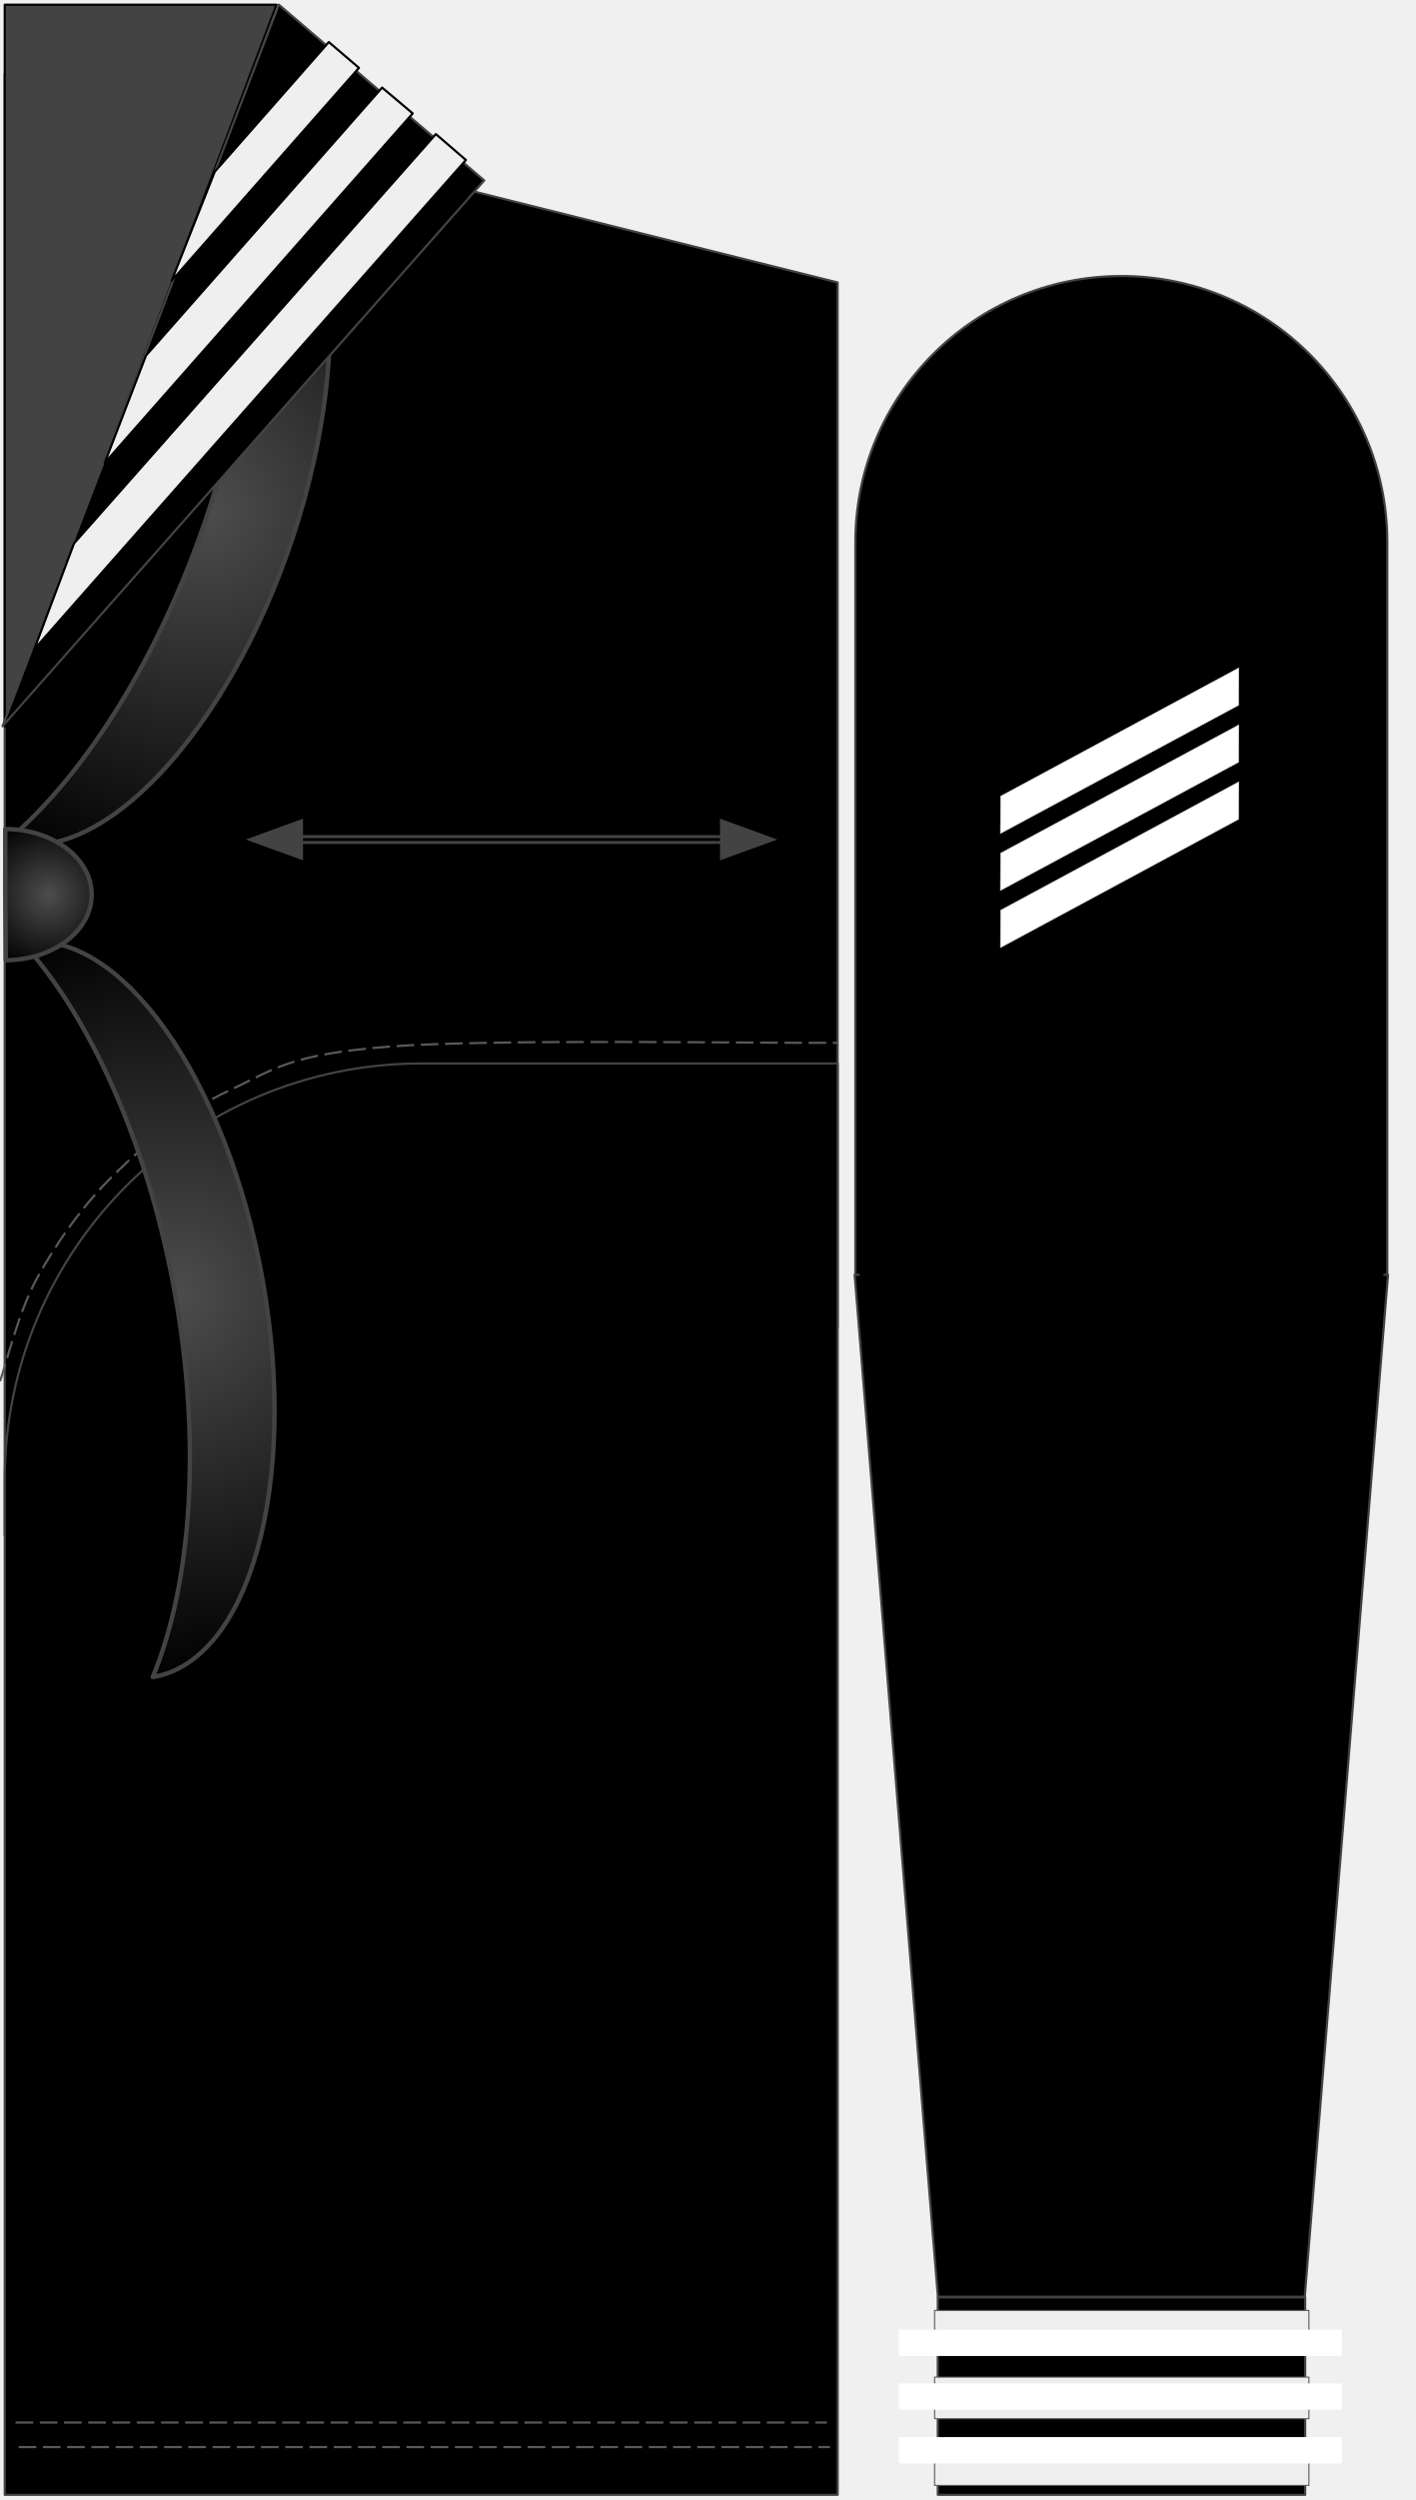
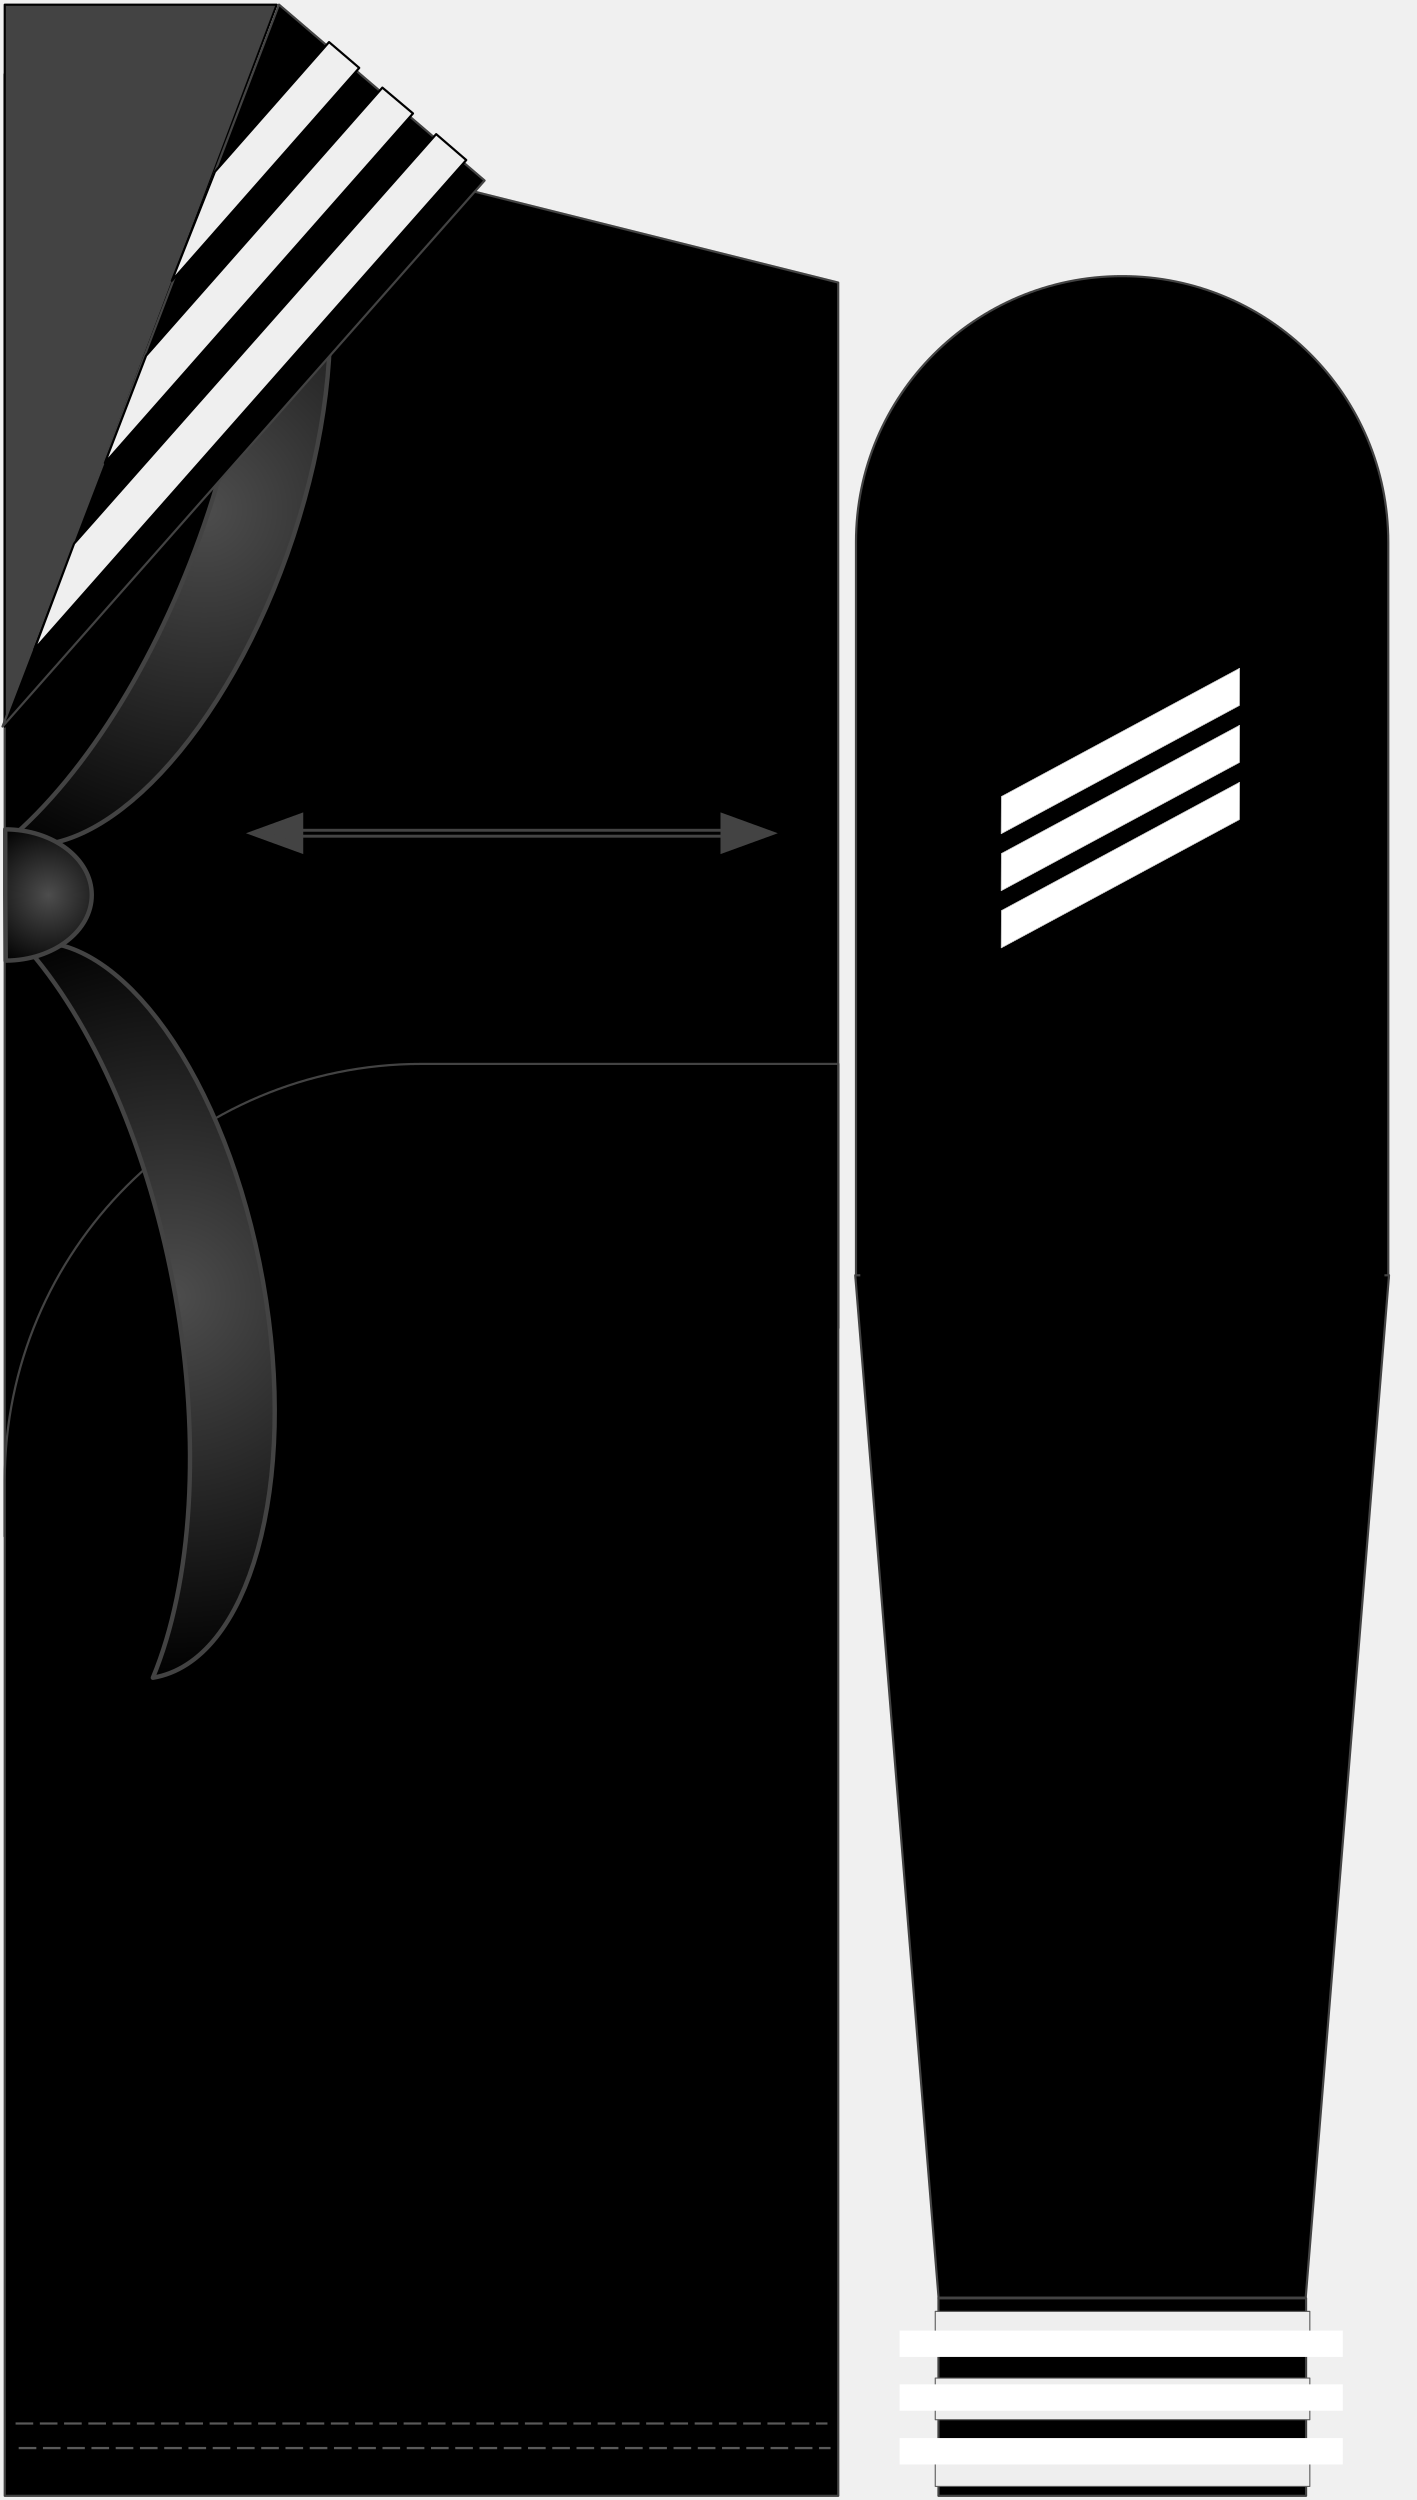
- <svg xmlns="http://www.w3.org/2000/svg" fill="none" stroke-linecap="square" stroke-miterlimit="10" viewBox="0 0 1285.04 2267.72">
+ <svg xmlns="http://www.w3.org/2000/svg" fill="none" stroke-linecap="square" stroke-miterlimit="10" viewBox="0 0 1285.039 2267.717">
  <clipPath id="a">
    <path d="M0 0h1285.04v2267.717H0z" />
  </clipPath>
  <g clip-path="url(#a)">
-     <path d="M0 0h1285.04v2267.717H0zm223.062 761.818H705.55" />
-     <path stroke="#434343" stroke-linecap="butt" stroke-linejoin="round" stroke-width=".667" d="M235.062 761.151H693.55m-458.488 1.334H693.55" />
-     <path fill="#434343" fill-rule="evenodd" stroke="#434343" stroke-linecap="butt" stroke-width="2" d="m235.062 758.515-9.077 3.303 9.077 3.303zm458.488 6.606 9.076-3.303-9.076-3.303z" />
+     <path fill="none" d="M0 0h1285.04v2267.717H0zM223.062 761.818H705.55" />
+     <path stroke="#434343" stroke-linecap="butt" stroke-linejoin="round" stroke-width=".667" d="M235.062 761.151H693.55M235.062 762.485H693.55" />
+     <path fill="#434343" fill-rule="evenodd" stroke="#434343" stroke-linecap="butt" stroke-width="2" d="m235.062 758.515-9.077 3.303 9.077 3.303zM693.55 765.121l9.076-3.303-9.076-3.303z" />
    <path fill="#000" fill-rule="evenodd" d="m4.263 67.307 756.063 189.016v948.267L4.263 1393.606z" />
    <path stroke="#434343" stroke-linecap="butt" stroke-linejoin="round" stroke-width="2" d="m4.263 67.307 756.063 189.016v948.267L4.263 1393.606z" />
    <path fill="#000" fill-rule="evenodd" d="M382.34 965.057h378.032v1298.866H4.309v-920.835c0-208.781 169.25-378.032 378.031-378.032" />
    <path stroke="#434343" stroke-linecap="butt" stroke-linejoin="round" stroke-width="2" d="M382.34 965.057h378.032v1298.866H4.309v-920.835c0-208.781 169.25-378.032 378.031-378.032z" />
    <path fill="#434343" fill-rule="evenodd" d="M4.309 4.266v654.93L251.017 4.265z" />
    <path stroke="#000" stroke-linecap="butt" stroke-linejoin="round" stroke-width="2" d="M4.309 4.266v654.93L251.017 4.265z" />
    <defs>
      <radialGradient id="b" cx="-16.264" cy="-20.33" r="18.314" fx="-16.264" fy="-20.33" gradientTransform="rotate(-163.189)scale(19.13144)" gradientUnits="userSpaceOnUse" spreadMethod="pad">
        <stop offset="0" stop-color="#4d4d4d" />
        <stop offset="1" />
      </radialGradient>
    </defs>
    <path fill="url(#b)" fill-rule="evenodd" d="M219.162 117.325c84.747 25.606 105.751 190.978 46.913 369.37C207.237 665.088 90.838 788.946 6.091 763.341c73.449-61.659 141.344-172.74 183.26-299.827s52.96-255.344 29.81-346.189" />
    <path stroke="#434343" stroke-linecap="butt" stroke-linejoin="round" stroke-width="4" d="M219.162 117.325c84.747 25.606 105.751 190.978 46.913 369.37C207.237 665.088 90.838 788.946 6.091 763.341c73.449-61.659 141.344-172.74 183.26-299.827s52.96-255.344 29.81-346.189z" />
    <path fill="#000" fill-rule="evenodd" d="M4.987 803.874c6.772.022 12.239 3.595 12.222 7.988s-5.512 7.949-12.284 7.949v-7.969z" />
    <path stroke="#434343" stroke-linecap="butt" stroke-linejoin="round" stroke-width="2" d="M4.987 803.874c6.772.022 12.239 3.595 12.222 7.988s-5.512 7.949-12.284 7.949v-7.969z" />
    <path fill="#000" fill-rule="evenodd" d="M439.556 163.751 2.287 659.01 253.088 4.2z" />
    <path stroke="#434343" stroke-linecap="butt" stroke-linejoin="round" stroke-width="2" d="M439.556 163.751 2.287 659.01 253.088 4.2z" />
    <path fill="#efefef" fill-rule="evenodd" d="M31.16 589.105 422.93 145.19l-27.295-23.516L67.222 493.067z" />
    <path stroke="#000" stroke-linecap="butt" stroke-linejoin="round" stroke-width="2" d="M31.16 589.105 422.93 145.19l-27.295-23.516L67.222 493.067z" />
    <path fill="#efefef" fill-rule="evenodd" d="m95.1 419.99 279.523-317.086-27.779-23.43L132.52 322.602z" />
    <path stroke="#000" stroke-linecap="butt" stroke-linejoin="round" stroke-width="2" d="m95.1 419.99 279.523-317.086-27.779-23.43L132.52 322.602z" />
    <path fill="#efefef" fill-rule="evenodd" d="M155.821 254.736 325.845 61.59l-27.378-23.418-103.506 117.614z" />
    <path stroke="#000" stroke-linecap="butt" stroke-linejoin="round" stroke-width="2" d="M155.821 254.736 325.845 61.59l-27.378-23.418-103.506 117.614z" />
-     <path d="M0 1253.39c5.65-15.678 16.574-62.756 33.898-94.068 17.323-31.312 41.044-65.528 70.042-93.806 28.997-28.278 62.398-56.567 103.942-75.86 41.544-19.295 53.202-32.678 145.32-39.904 92.118-7.225 339.49-2.874 407.389-3.448" />
-     <path stroke="#595959" stroke-dasharray="16.0,6.0" stroke-linecap="butt" stroke-linejoin="round" stroke-width="2" d="M0 1253.39c5.65-15.678 16.574-62.756 33.898-94.068 17.323-31.312 41.044-65.528 70.042-93.806 28.997-28.278 62.398-56.567 103.942-75.86 41.544-19.295 53.202-32.678 145.32-39.904 92.118-7.225 339.49-2.874 407.389-3.448" />
    <defs>
      <radialGradient id="c" cx="1.962" cy="63.11" r="18.536" fx="1.962" fy="63.11" gradientTransform="scale(-18.78822 18.78822)rotate(9.396)" gradientUnits="userSpaceOnUse" spreadMethod="pad">
        <stop offset="0" stop-color="#4d4d4d" />
        <stop offset="1" />
      </radialGradient>
    </defs>
    <path fill="url(#c)" fill-rule="evenodd" d="M138.666 1521.856c87.774-14.524 132.497-175.47 99.89-359.48C205.95 978.365 108.362 840.969 20.588 855.494c63.961 70.375 115.275 188.942 138.504 320.031 23.228 131.09 15.661 259.4-20.426 346.331" />
    <path stroke="#434343" stroke-linecap="butt" stroke-linejoin="round" stroke-width="4" d="M138.666 1521.856c87.774-14.524 132.497-175.47 99.89-359.48C205.95 978.365 108.362 840.969 20.588 855.494c63.961 70.375 115.275 188.942 138.504 320.031 23.228 131.09 15.661 259.4-20.426 346.331z" />
    <defs>
      <radialGradient id="d" cx="-5.21" cy="96.148" r="8.444" fx="-5.21" fy="96.148" gradientTransform="scale(-8.44363 8.44363)" gradientUnits="userSpaceOnUse" spreadMethod="pad">
        <stop offset="0" stop-color="#4d4d4d" />
        <stop offset="1" />
      </radialGradient>
    </defs>
    <path fill="url(#d)" fill-rule="evenodd" d="M5.22 871.367c43.248-.193 78.137-26.894 78.01-59.702s-35.223-59.352-78.472-59.352v59.527z" />
    <path stroke="#434343" stroke-linecap="butt" stroke-linejoin="round" stroke-width="4" d="M5.22 871.367c43.248-.193 78.137-26.894 78.01-59.702s-35.223-59.352-78.472-59.352v59.527z" />
-     <path d="M16.95 2220.609h736.441" />
+     <path fill="none" d="M16.95 2220.609h736.441" />
    <path stroke="#595959" stroke-dasharray="16.0,6.0" stroke-linecap="butt" stroke-linejoin="round" stroke-width="2" d="M16.95 2220.609h736.441" />
-     <path d="M14.126 2198.328h736.441" />
+     <path fill="none" d="M14.126 2198.328h736.441" />
    <path stroke="#595959" stroke-dasharray="16.0,6.0" stroke-linecap="butt" stroke-linejoin="round" stroke-width="2" d="M14.126 2198.328h736.441" />
-     <path d="M223.062 761.818H705.55" />
-     <path stroke="#434343" stroke-linecap="butt" stroke-linejoin="round" stroke-width="2.667" d="M271.062 759.151H657.55m-386.488 5.334H657.55" />
-     <path fill="#434343" fill-rule="evenodd" stroke="#434343" stroke-linecap="butt" stroke-width="8" d="m271.062 748.604-36.305 13.214 36.305 13.214zm386.488 26.428 36.305-13.214-36.305-13.214z" />
+     <path fill="none" d="M223.062 755.818H705.55" />
+     <path stroke="#434343" stroke-linecap="butt" stroke-linejoin="round" stroke-width="2.667" d="M271.062 753.151H657.55M271.062 758.485H657.55" />
+     <path fill="#434343" fill-rule="evenodd" stroke="#434343" stroke-linecap="butt" stroke-width="8" d="m271.062 742.604-36.305 13.214 36.305 13.214zM657.55 769.032l36.305-13.214-36.305-13.214z" />
    <path fill="#000" fill-rule="evenodd" d="M1017.871 250.483A241.417 241.417 0 0 0 776.454 491.9v667.937q0 .003.004.004l482.83-.004a.004.004 0 0 0 .005-.004l-.004-667.933c0-133.33-108.086-241.417-241.418-241.417" />
    <path stroke="#434343" stroke-linecap="butt" stroke-linejoin="round" stroke-width="2" d="M1017.871 250.483A241.417 241.417 0 0 0 776.454 491.9v667.937q0 .003.004.004l482.83-.004a.004.004 0 0 0 .005-.004l-.004-667.933c0-133.33-108.086-241.417-241.418-241.417z" />
    <path fill="#000" fill-rule="evenodd" d="m1259.95 1156.787-75.572 927.37H851.365l-75.572-927.37z" />
    <path stroke="#434343" stroke-linecap="butt" stroke-linejoin="round" stroke-width="2" d="m1259.95 1156.787-75.572 927.37H851.365l-75.572-927.37z" />
-     <path d="M780.366 1157.16H1255.8" />
+     <path fill="none" d="M780.366 1157.16H1255.8" />
    <path stroke="#000" stroke-linecap="butt" stroke-linejoin="round" stroke-width="8" d="M780.366 1157.16H1255.8" />
    <path fill="#000" fill-rule="evenodd" d="M851.27 2084.738h333.45v179.18H851.27z" />
    <path stroke="#434343" stroke-linecap="butt" stroke-linejoin="round" stroke-width="2" d="M851.27 2084.738h333.45v179.18H851.27z" />
    <path fill="#eee" fill-rule="evenodd" d="M848.353 2096.612h339.78v37.795h-339.78z" />
    <path stroke="#595959" stroke-linecap="butt" stroke-linejoin="round" d="M848.353 2096.612h339.78v37.795h-339.78z" />
    <path fill="#eee" fill-rule="evenodd" d="M848.353 2157.102h339.78v37.796h-339.78z" />
    <path stroke="#595959" stroke-linecap="butt" stroke-linejoin="round" d="M848.353 2157.102h339.78v37.796h-339.78z" />
    <path fill="#eee" fill-rule="evenodd" d="M848.353 2217.593h339.78v37.795h-339.78z" />
    <path stroke="#595959" stroke-linecap="butt" stroke-linejoin="round" d="M848.353 2217.593h339.78v37.795h-339.78z" />
-     <path d="M884.724 587.744h264.57v274.703h-264.57z" />
+     <path fill="none" d="M884.724 587.744h264.57v274.703h-264.57z" />
    <path fill="#fff" fill-rule="evenodd" d="m908.125 756.28.205-33.747 216.126-116.369-.204 33.748z" />
    <path stroke="#d9d9d9" stroke-linecap="butt" stroke-linejoin="round" stroke-width=".588" d="m908.125 756.28.205-33.747 216.126-116.369-.204 33.748z" />
    <path fill="#fff" fill-rule="evenodd" d="m908.116 807.987.205-33.747 216.145-116.369-.205 33.747z" />
    <path stroke="#d9d9d9" stroke-linecap="butt" stroke-linejoin="round" stroke-width=".588" d="m908.116 807.987.205-33.747 216.145-116.369-.205 33.747z" />
    <path fill="#fff" fill-rule="evenodd" d="m908.144 859.842.208-33.848 216.086-116.416-.208 33.848z" />
    <path stroke="#d9d9d9" stroke-linecap="butt" stroke-linejoin="round" stroke-width=".588" d="m908.144 859.842.208-33.848 216.086-116.416-.208 33.848z" />
-     <path d="M816 2126h402.016" />
+     <path fill="none" d="M816 2126h402.016" />
    <path stroke="#fff" stroke-linecap="butt" stroke-linejoin="round" stroke-width="23.94" d="M816 2126h402.016" />
-     <path d="M816 2174.75h402.016" />
+     <path fill="none" d="M816 2174.75h402.016" />
    <path stroke="#fff" stroke-linecap="butt" stroke-linejoin="round" stroke-width="23.94" d="M816 2174.75h402.016" />
-     <path d="M816 2223.501h402.016" />
+     <path fill="none" d="M816 2223.501h402.016" />
    <path stroke="#fff" stroke-linecap="butt" stroke-linejoin="round" stroke-width="23.94" d="M816 2223.501h402.016" />
  </g>
</svg>
